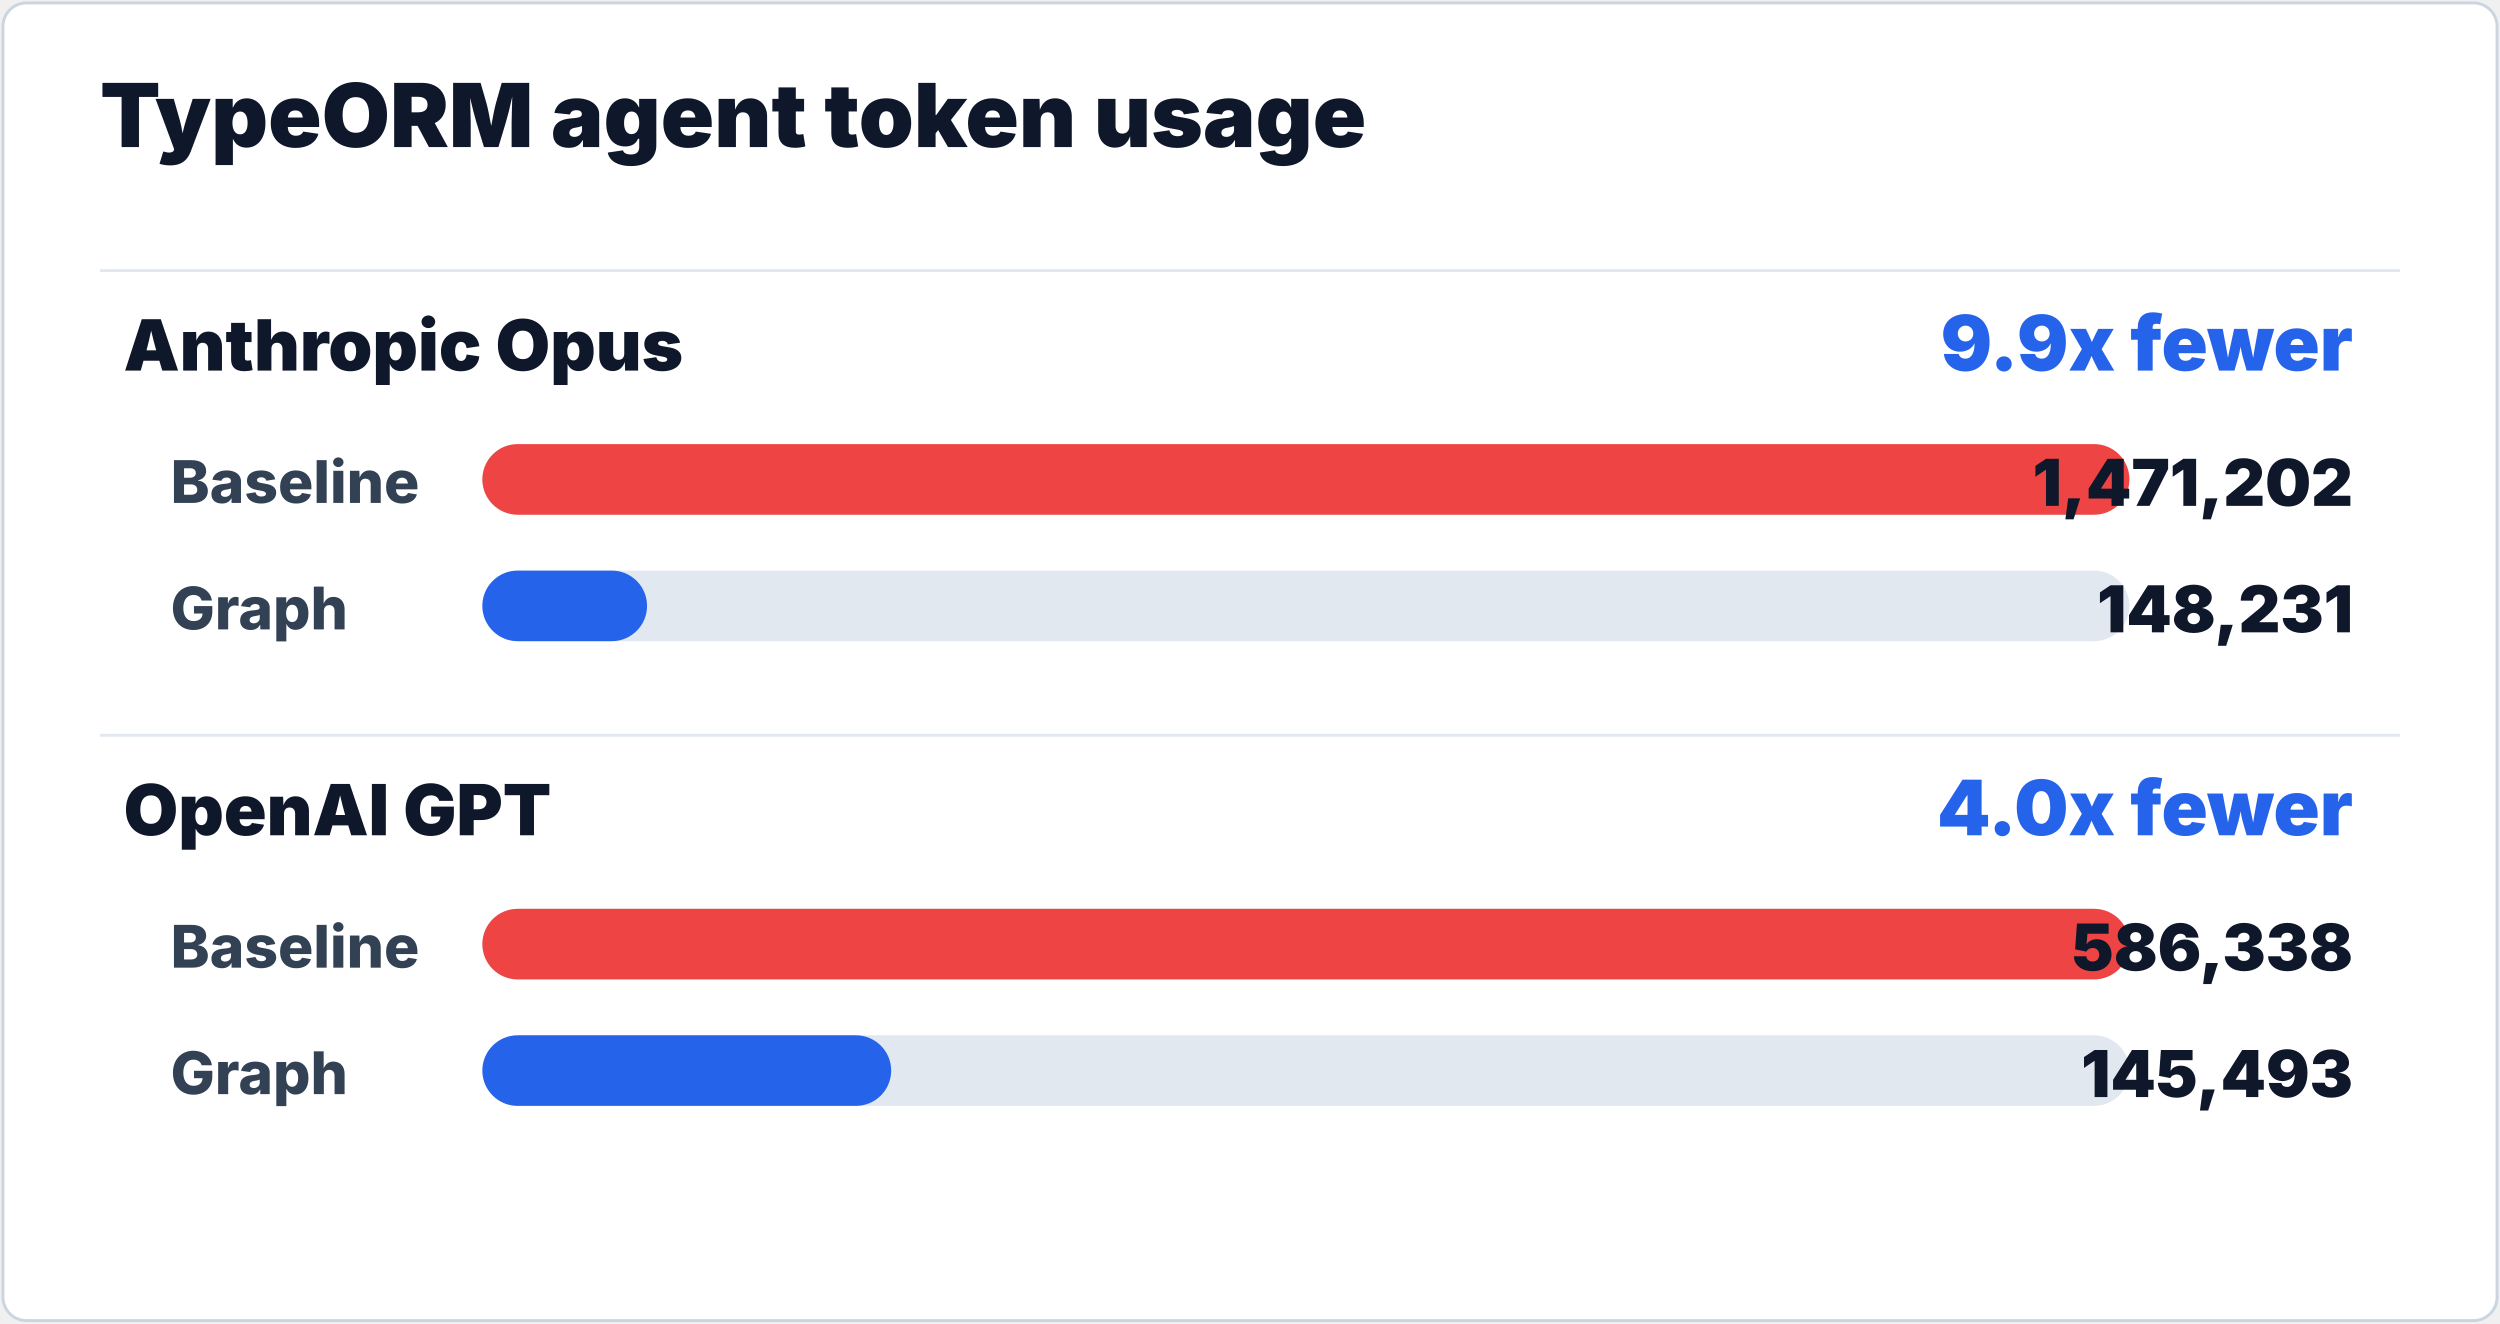
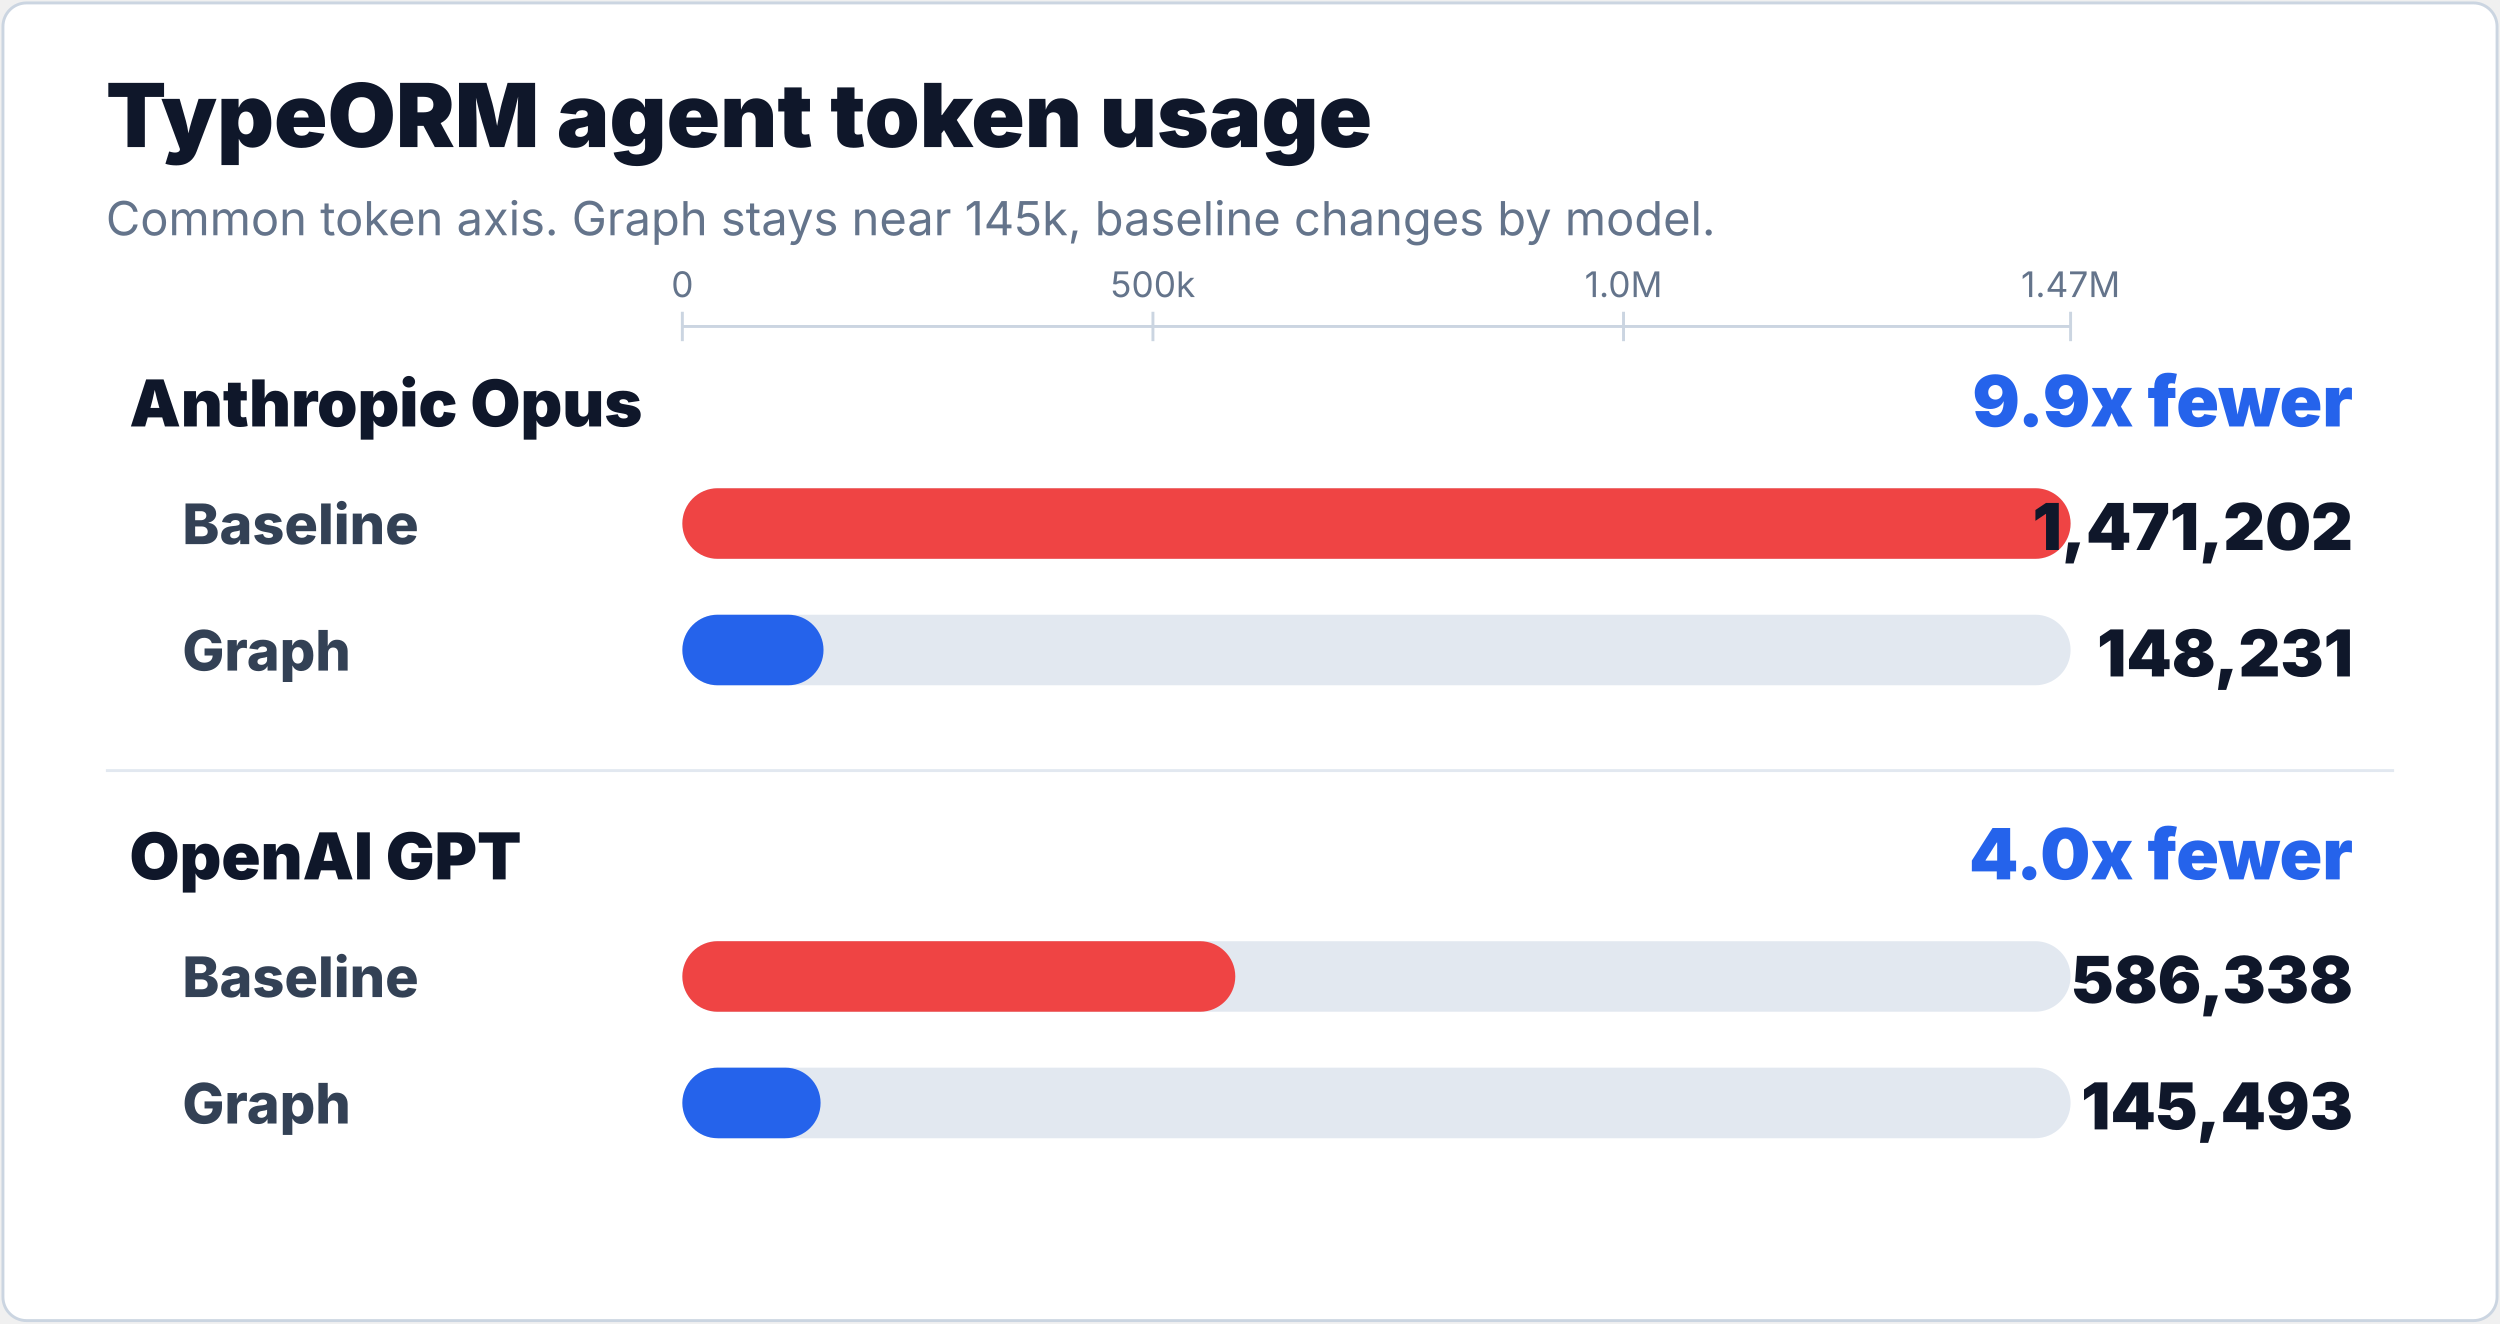
<svg xmlns="http://www.w3.org/2000/svg" width="850" height="450" viewBox="0 0 850 450" role="img" aria-label="@ttsc/graph TypeORM agent token usage">
  <rect x="1" y="1" width="848" height="448" rx="8" fill="#fff" stroke="#cbd5e1" />
-   <text x="34" y="50" fill="#0f172a" font-family="Inter, Segoe UI, sans-serif" font-size="30" font-weight="900">TypeORM agent token usage</text>
-   <line x1="34" y1="92" x2="816" y2="92" stroke="#e2e8f0" />
-   <text x="42" y="126" fill="#0f172a" font-family="Inter, Segoe UI, sans-serif" font-size="24" font-weight="900">Anthropic Opus</text>
-   <text x="800" y="126" text-anchor="end" fill="#2563eb" font-family="Inter, Segoe UI, sans-serif" font-size="26" font-weight="900">9.9x fewer</text>
-   <text x="58" y="171" fill="#334155" font-family="Inter, Segoe UI, sans-serif" font-size="20" font-weight="800">Baseline</text>
-   <rect x="164" y="151" width="560" height="24" rx="12" fill="#e2e8f0" />
-   <rect x="164" y="151" width="560" height="24" rx="12" fill="#ef4444" />
-   <text x="800" y="172" text-anchor="end" fill="#0f172a" font-family="Inter, Segoe UI, sans-serif" font-size="22" font-weight="900">1,471,202</text>
-   <text x="58" y="214" fill="#334155" font-family="Inter, Segoe UI, sans-serif" font-size="20" font-weight="800">Graph</text>
-   <rect x="164" y="194" width="560" height="24" rx="12" fill="#e2e8f0" />
-   <rect x="164" y="194" width="56" height="24" rx="12" fill="#2563eb" />
-   <text x="800" y="215" text-anchor="end" fill="#0f172a" font-family="Inter, Segoe UI, sans-serif" font-size="22" font-weight="900">148,231</text>
-   <line x1="34" y1="250" x2="816" y2="250" stroke="#e2e8f0" />
-   <text x="42" y="284" fill="#0f172a" font-family="Inter, Segoe UI, sans-serif" font-size="24" font-weight="900">OpenAI GPT</text>
-   <text x="800" y="284" text-anchor="end" fill="#2563eb" font-family="Inter, Segoe UI, sans-serif" font-size="26" font-weight="900">4.0x fewer</text>
-   <text x="58" y="329" fill="#334155" font-family="Inter, Segoe UI, sans-serif" font-size="20" font-weight="800">Baseline</text>
-   <rect x="164" y="309" width="560" height="24" rx="12" fill="#e2e8f0" />
-   <rect x="164" y="309" width="560" height="24" rx="12" fill="#ef4444" />
-   <text x="800" y="330" text-anchor="end" fill="#0f172a" font-family="Inter, Segoe UI, sans-serif" font-size="22" font-weight="900">586,338</text>
-   <text x="58" y="372" fill="#334155" font-family="Inter, Segoe UI, sans-serif" font-size="20" font-weight="800">Graph</text>
-   <rect x="164" y="352" width="560" height="24" rx="12" fill="#e2e8f0" />
-   <rect x="164" y="352" width="139" height="24" rx="12" fill="#2563eb" />
-   <text x="800" y="373" text-anchor="end" fill="#0f172a" font-family="Inter, Segoe UI, sans-serif" font-size="22" font-weight="900">145,493</text>
+   <text x="36" y="50" fill="#0f172a" font-family="Inter, Segoe UI, sans-serif" font-size="30" font-weight="900">TypeORM agent token usage</text>
+   <text x="36" y="80" fill="#64748b" font-family="Inter, Segoe UI, sans-serif" font-size="16">Common token axis. Graph stays near 145k, baseline changes by model.</text>
+   <line x1="232" y1="111" x2="704" y2="111" stroke="#cbd5e1" />
+   <line x1="232" y1="106" x2="232" y2="116" stroke="#cbd5e1" />
+   <line x1="392" y1="106" x2="392" y2="116" stroke="#cbd5e1" />
+   <line x1="552" y1="106" x2="552" y2="116" stroke="#cbd5e1" />
+   <line x1="704" y1="106" x2="704" y2="116" stroke="#cbd5e1" />
+   <text x="232" y="101" text-anchor="middle" fill="#64748b" font-family="Inter, Segoe UI, sans-serif" font-size="12">0</text>
+   <text x="392" y="101" text-anchor="middle" fill="#64748b" font-family="Inter, Segoe UI, sans-serif" font-size="12">500k</text>
+   <text x="552" y="101" text-anchor="middle" fill="#64748b" font-family="Inter, Segoe UI, sans-serif" font-size="12">1.0M</text>
+   <text x="704" y="101" text-anchor="middle" fill="#64748b" font-family="Inter, Segoe UI, sans-serif" font-size="12">1.47M</text>
+   <text x="44" y="145" fill="#0f172a" font-family="Inter, Segoe UI, sans-serif" font-size="22" font-weight="900">Anthropic Opus</text>
+   <text x="800" y="145" text-anchor="end" fill="#2563eb" font-family="Inter, Segoe UI, sans-serif" font-size="24" font-weight="900">9.9x fewer</text>
+   <text x="62" y="185" fill="#334155" font-family="Inter, Segoe UI, sans-serif" font-size="19" font-weight="800">Baseline</text>
+   <rect x="232" y="166" width="472" height="24" rx="12" fill="#e2e8f0" />
+   <rect x="232" y="166" width="472" height="24" rx="12" fill="#ef4444" />
+   <text x="800" y="187" text-anchor="end" fill="#0f172a" font-family="Inter, Segoe UI, sans-serif" font-size="22" font-weight="900">1,471,202</text>
+   <text x="62" y="228" fill="#334155" font-family="Inter, Segoe UI, sans-serif" font-size="19" font-weight="800">Graph</text>
+   <rect x="232" y="209" width="472" height="24" rx="12" fill="#e2e8f0" />
+   <rect x="232" y="209" width="48" height="24" rx="12" fill="#2563eb" />
+   <text x="800" y="230" text-anchor="end" fill="#0f172a" font-family="Inter, Segoe UI, sans-serif" font-size="22" font-weight="900">148,231</text>
+   <line x1="36" y1="262" x2="814" y2="262" stroke="#e2e8f0" />
+   <text x="44" y="299" fill="#0f172a" font-family="Inter, Segoe UI, sans-serif" font-size="22" font-weight="900">OpenAI GPT</text>
+   <text x="800" y="299" text-anchor="end" fill="#2563eb" font-family="Inter, Segoe UI, sans-serif" font-size="24" font-weight="900">4.0x fewer</text>
+   <text x="62" y="339" fill="#334155" font-family="Inter, Segoe UI, sans-serif" font-size="19" font-weight="800">Baseline</text>
+   <rect x="232" y="320" width="472" height="24" rx="12" fill="#e2e8f0" />
+   <rect x="232" y="320" width="188" height="24" rx="12" fill="#ef4444" />
+   <text x="800" y="341" text-anchor="end" fill="#0f172a" font-family="Inter, Segoe UI, sans-serif" font-size="22" font-weight="900">586,338</text>
+   <text x="62" y="382" fill="#334155" font-family="Inter, Segoe UI, sans-serif" font-size="19" font-weight="800">Graph</text>
+   <rect x="232" y="363" width="472" height="24" rx="12" fill="#e2e8f0" />
+   <rect x="232" y="363" width="47" height="24" rx="12" fill="#2563eb" />
+   <text x="800" y="384" text-anchor="end" fill="#0f172a" font-family="Inter, Segoe UI, sans-serif" font-size="22" font-weight="900">145,493</text>
</svg>
